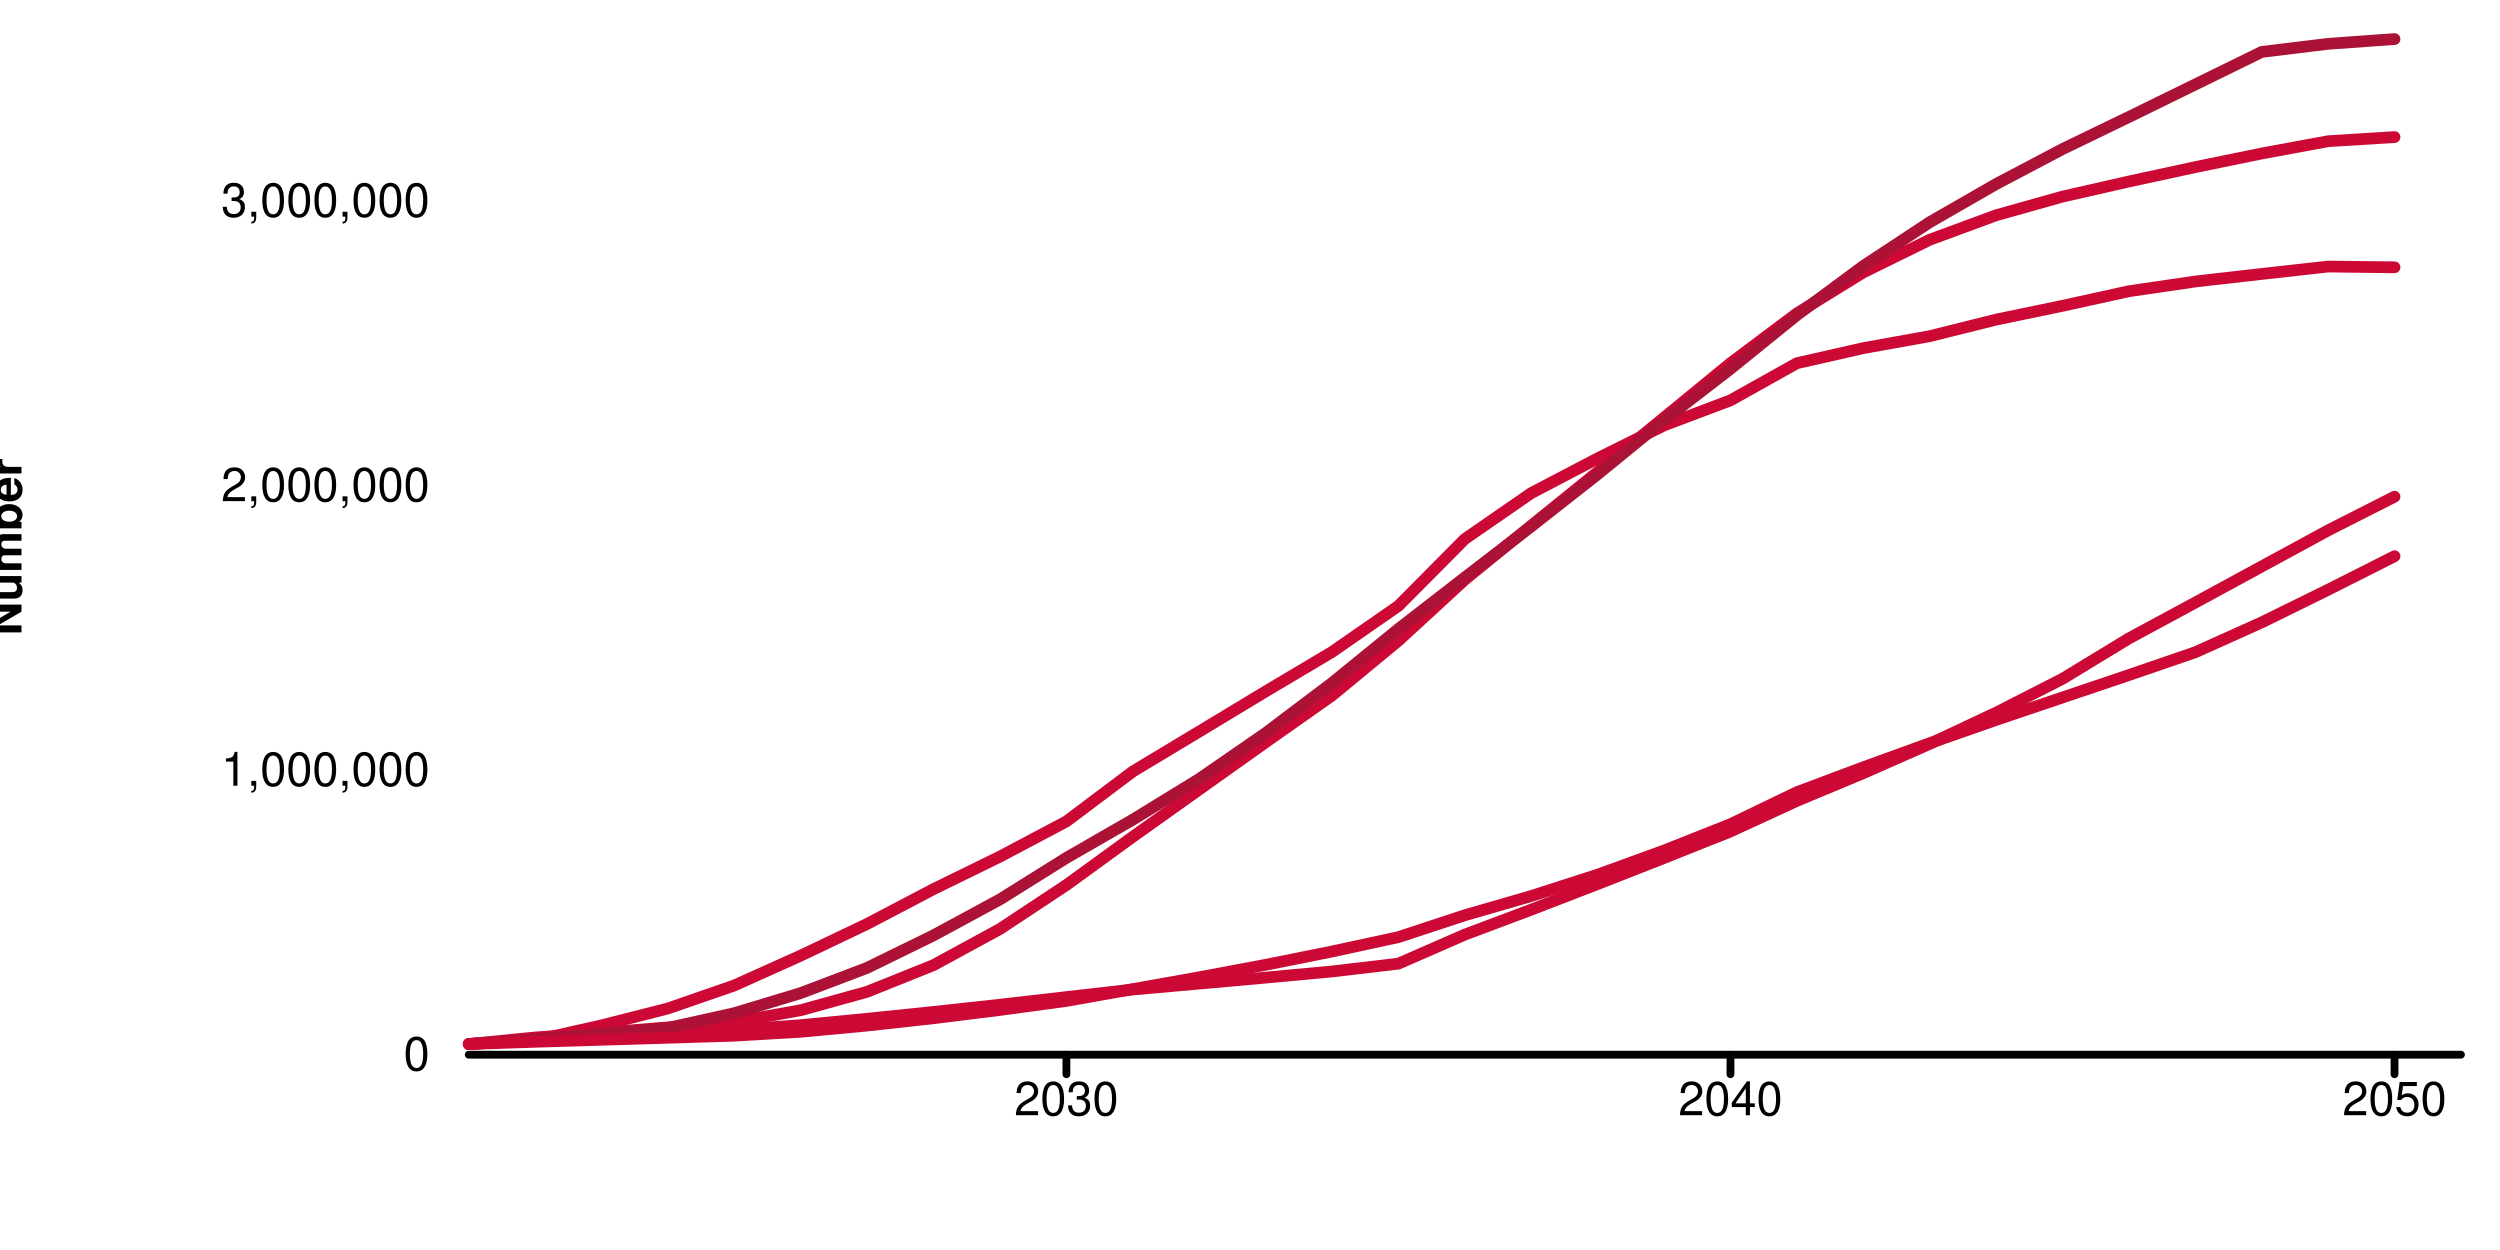
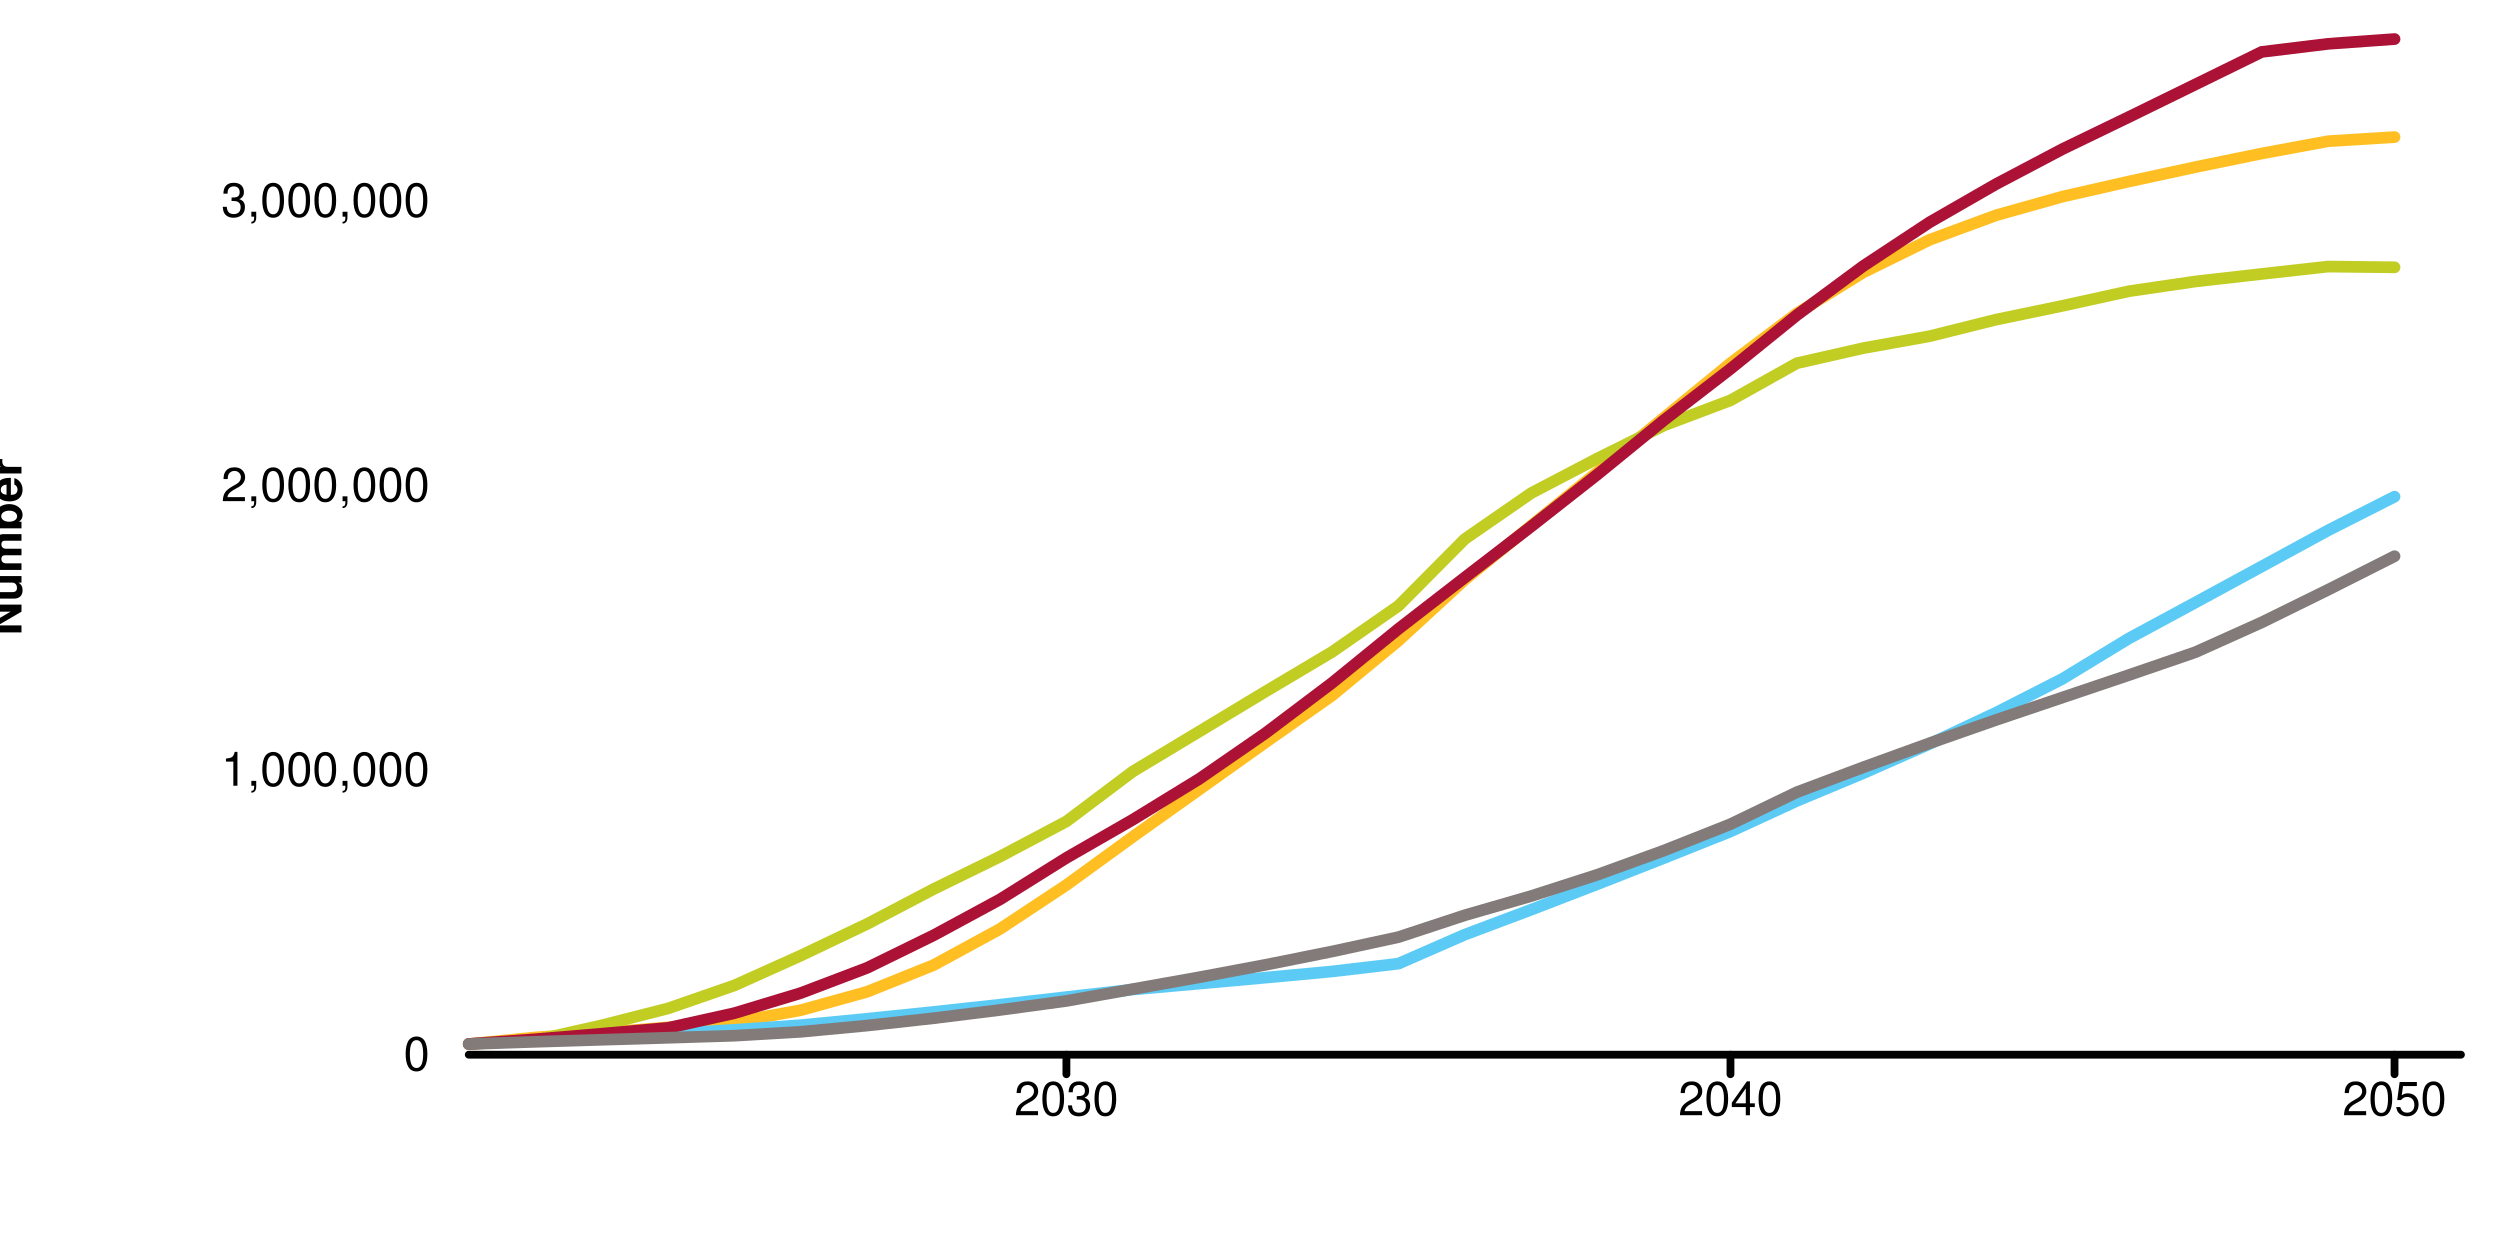
<svg xmlns="http://www.w3.org/2000/svg" width="640" height="320" viewBox="0 0 640 320" style="overflow:display" preserveAspectRatio="xMinYMin meet" overflow="visible">
  <defs>
    <style>
	.data-series path.line { fill-opacity: 0; }
	.data-series path.line.dotted { stroke-dasharray: 12 20 }
	.data-series circle { display: none; }
	.data-series:hover path.line, .data-series.on path.line { stroke-width: 5; }
	.data-series:hover circle, .data-series.on circle { display: inline; }
	.data-series circle:hover, .data-series circle.on { r: 6px!important; fill: black; }
	.grid { font-family: "Helvetica Neue",Helvetica,Arial,"Lucida Grande",sans-serif; }
	.grid line { stroke: rgb(0,0,0); stroke-width: 2; stroke-linecap: round; }
	.grid.grid-x text { text-anchor: middle; dominant-baseline: hanging; transform: translateY(10px); }
	.grid.grid-y text { text-anchor: end; dominant-baseline: middle; transform: translateX(-10px); }
	</style>
  </defs>
  <g class="grid grid-y">
    <line x1="120" y1="270" x2="630" y2="270" data-left="120" />
    <text x="120" y="270" text-anchor="end">0</text>
    <text x="120" y="197.15" text-anchor="end">1,000,000</text>
    <text x="120" y="124.3" text-anchor="end">2,000,000</text>
    <text x="120" y="51.45" text-anchor="end">3,000,000</text>
    <text style="text-anchor:middle;dominant-baseline:hanging;font-weight:bold;transform: translateY(140px) rotate(-90deg);">Number</text>
  </g>
  <g class="grid grid-x">
    <line class="tick" x1="273" y1="270" x2="273" y2="275" />
    <text x="273" y="270" text-anchor="middle">2030</text>
    <line class="tick" x1="443" y1="270" x2="443" y2="275" />
    <text x="443" y="270" text-anchor="middle">2040</text>
    <line class="tick" x1="613" y1="270" x2="613" y2="275" />
    <text x="613" y="270" text-anchor="middle">2050</text>
    <text style="text-anchor:middle;dominant-baseline:hanging;font-weight:bold;transform: translateY(140px) rotate(-90deg);" />
  </g>
  <g data-scenario="consumer-transformation" class="data-series">
-     <path d="M 120.00,267.27L 137.00,265.59L 154.00,264.36L 171.00,263.01L 188.00,261.65L 205.00,258.61L 222.00,253.89L 239.00,247.06L 256.00,237.81L 273.00,226.56L 290.00,214.21L 307.00,202.11L 324.00,190.02L 341.00,178.05L 358.00,164.02L 375.00,148.39L 392.00,134.55L 409.00,120.81L 426.00,106.90L 443.00,92.98L 460.00,80.22L 477.00,69.73L 494.00,61.38L 511.00,55.11L 528.00,50.33L 545.00,46.46L 562.00,42.78L 579.00,39.29L 596.00,36.15L 613.00,35.09" id="Consumer Transformation" class="line" stroke="#cc0935" stroke-width="3" stroke-linecap="round" />
-     <circle cx="120.00" cy="267.27" data-y="37489" data-x="2021" r="4" fill="#cc0935" />
-     <circle cx="137.00" cy="265.59" data-y="60496" data-x="2022" r="4" fill="#cc0935" />
-     <circle cx="154.00" cy="264.36" data-y="77413" data-x="2023" r="4" fill="#cc0935" />
-     <circle cx="171.00" cy="263.01" data-y="95995" data-x="2024" r="4" fill="#cc0935" />
-     <circle cx="188.00" cy="261.65" data-y="114619" data-x="2025" r="4" fill="#cc0935" />
-     <circle cx="205.00" cy="258.61" data-y="156372" data-x="2026" r="4" fill="#cc0935" />
-     <circle cx="222.00" cy="253.89" data-y="221081" data-x="2027" r="4" fill="#cc0935" />
-     <circle cx="239.00" cy="247.06" data-y="314858" data-x="2028" r="4" fill="#cc0935" />
-     <circle cx="256.00" cy="237.81" data-y="441924" data-x="2029" r="4" fill="#cc0935" />
-     <circle cx="273.00" cy="226.56" data-y="596248" data-x="2030" r="4" fill="#cc0935" />
-     <circle cx="290.00" cy="214.21" data-y="765830" data-x="2031" r="4" fill="#cc0935" />
-     <circle cx="307.00" cy="202.11" data-y="931864" data-x="2032" r="4" fill="#cc0935" />
-     <circle cx="324.00" cy="190.02" data-y="1097830" data-x="2033" r="4" fill="#cc0935" />
-     <circle cx="341.00" cy="178.05" data-y="1262231" data-x="2034" r="4" fill="#cc0935" />
-     <circle cx="358.00" cy="164.02" data-y="1454771" data-x="2035" r="4" fill="#cc0935" />
-     <circle cx="375.00" cy="148.39" data-y="1669376" data-x="2036" r="4" fill="#cc0935" />
-     <circle cx="392.00" cy="134.55" data-y="1859240" data-x="2037" r="4" fill="#cc0935" />
-     <circle cx="409.00" cy="120.81" data-y="2047886" data-x="2038" r="4" fill="#cc0935" />
-     <circle cx="426.00" cy="106.90" data-y="2238883" data-x="2039" r="4" fill="#cc0935" />
-     <circle cx="443.00" cy="92.98" data-y="2429889" data-x="2040" r="4" fill="#cc0935" />
-     <circle cx="460.00" cy="80.22" data-y="2605072" data-x="2041" r="4" fill="#cc0935" />
-     <circle cx="477.00" cy="69.73" data-y="2749066" data-x="2042" r="4" fill="#cc0935" />
-     <circle cx="494.00" cy="61.38" data-y="2863692" data-x="2043" r="4" fill="#cc0935" />
-     <circle cx="511.00" cy="55.11" data-y="2949779" data-x="2044" r="4" fill="#cc0935" />
-     <circle cx="528.00" cy="50.33" data-y="3015398" data-x="2045" r="4" fill="#cc0935" />
-     <circle cx="545.00" cy="46.46" data-y="3068450" data-x="2046" r="4" fill="#cc0935" />
-     <circle cx="562.00" cy="42.78" data-y="3118991" data-x="2047" r="4" fill="#cc0935" />
-     <circle cx="579.00" cy="39.29" data-y="3166960" data-x="2048" r="4" fill="#cc0935" />
-     <circle cx="596.00" cy="36.15" data-y="3209984" data-x="2049" r="4" fill="#cc0935" />
-     <circle cx="613.00" cy="35.09" data-y="3224513" data-x="2050" r="4" fill="#cc0935" />
+     <path d="M 120.00,267.27L 137.00,265.59L 154.00,264.36L 171.00,263.01L 188.00,261.65L 205.00,258.61L 222.00,253.89L 239.00,247.06L 256.00,237.81L 273.00,226.56L 290.00,214.21L 307.00,202.11L 324.00,190.02L 341.00,178.05L 358.00,164.02L 375.00,148.39L 392.00,134.55L 409.00,120.81L 426.00,106.90L 443.00,92.98L 460.00,80.22L 477.00,69.73L 494.00,61.38L 511.00,55.11L 528.00,50.33L 545.00,46.46L 562.00,42.78L 579.00,39.29L 596.00,36.15L 613.00,35.09" id="Consumer Transformation" class="line" stroke="#FFBF22" stroke-width="3" stroke-linecap="round" />
+     <circle cx="120.00" cy="267.27" data-y="37489" data-x="2021" r="4" fill="#FFBF22" />
+     <circle cx="137.00" cy="265.59" data-y="60496" data-x="2022" r="4" fill="#FFBF22" />
+     <circle cx="154.00" cy="264.36" data-y="77413" data-x="2023" r="4" fill="#FFBF22" />
+     <circle cx="171.00" cy="263.01" data-y="95995" data-x="2024" r="4" fill="#FFBF22" />
+     <circle cx="188.00" cy="261.65" data-y="114619" data-x="2025" r="4" fill="#FFBF22" />
+     <circle cx="205.00" cy="258.61" data-y="156372" data-x="2026" r="4" fill="#FFBF22" />
+     <circle cx="222.00" cy="253.89" data-y="221081" data-x="2027" r="4" fill="#FFBF22" />
+     <circle cx="239.00" cy="247.06" data-y="314858" data-x="2028" r="4" fill="#FFBF22" />
+     <circle cx="256.00" cy="237.81" data-y="441924" data-x="2029" r="4" fill="#FFBF22" />
+     <circle cx="273.00" cy="226.56" data-y="596248" data-x="2030" r="4" fill="#FFBF22" />
+     <circle cx="290.00" cy="214.21" data-y="765830" data-x="2031" r="4" fill="#FFBF22" />
+     <circle cx="307.00" cy="202.11" data-y="931864" data-x="2032" r="4" fill="#FFBF22" />
+     <circle cx="324.00" cy="190.02" data-y="1097830" data-x="2033" r="4" fill="#FFBF22" />
+     <circle cx="341.00" cy="178.05" data-y="1262231" data-x="2034" r="4" fill="#FFBF22" />
+     <circle cx="358.00" cy="164.02" data-y="1454771" data-x="2035" r="4" fill="#FFBF22" />
+     <circle cx="375.00" cy="148.39" data-y="1669376" data-x="2036" r="4" fill="#FFBF22" />
+     <circle cx="392.00" cy="134.55" data-y="1859240" data-x="2037" r="4" fill="#FFBF22" />
+     <circle cx="409.00" cy="120.81" data-y="2047886" data-x="2038" r="4" fill="#FFBF22" />
+     <circle cx="426.00" cy="106.90" data-y="2238883" data-x="2039" r="4" fill="#FFBF22" />
+     <circle cx="443.00" cy="92.98" data-y="2429889" data-x="2040" r="4" fill="#FFBF22" />
+     <circle cx="460.00" cy="80.22" data-y="2605072" data-x="2041" r="4" fill="#FFBF22" />
+     <circle cx="477.00" cy="69.73" data-y="2749066" data-x="2042" r="4" fill="#FFBF22" />
+     <circle cx="494.00" cy="61.38" data-y="2863692" data-x="2043" r="4" fill="#FFBF22" />
+     <circle cx="511.00" cy="55.11" data-y="2949779" data-x="2044" r="4" fill="#FFBF22" />
+     <circle cx="528.00" cy="50.33" data-y="3015398" data-x="2045" r="4" fill="#FFBF22" />
+     <circle cx="545.00" cy="46.46" data-y="3068450" data-x="2046" r="4" fill="#FFBF22" />
+     <circle cx="562.00" cy="42.78" data-y="3118991" data-x="2047" r="4" fill="#FFBF22" />
+     <circle cx="579.00" cy="39.29" data-y="3166960" data-x="2048" r="4" fill="#FFBF22" />
+     <circle cx="596.00" cy="36.15" data-y="3209984" data-x="2049" r="4" fill="#FFBF22" />
+     <circle cx="613.00" cy="35.09" data-y="3224513" data-x="2050" r="4" fill="#FFBF22" />
  </g>
  <g data-scenario="system-transformation" class="data-series">
-     <path d="M 120.00,267.27L 137.00,266.31L 154.00,265.50L 171.00,264.62L 188.00,263.64L 205.00,262.44L 222.00,260.80L 239.00,259.05L 256.00,257.20L 273.00,255.25L 290.00,253.31L 307.00,251.80L 324.00,250.27L 341.00,248.69L 358.00,246.69L 375.00,239.26L 392.00,232.87L 409.00,226.31L 426.00,219.64L 443.00,212.85L 460.00,205.02L 477.00,197.93L 494.00,190.43L 511.00,182.44L 528.00,173.77L 545.00,163.43L 562.00,154.25L 579.00,145.01L 596.00,135.77L 613.00,127.15" id="System Transformation" class="line" stroke="#cc0935" stroke-width="3" stroke-linecap="round" />
-     <circle cx="120.00" cy="267.27" data-y="37489" data-x="2021" r="4" fill="#cc0935" />
-     <circle cx="137.00" cy="266.31" data-y="50677" data-x="2022" r="4" fill="#cc0935" />
-     <circle cx="154.00" cy="265.50" data-y="61770" data-x="2023" r="4" fill="#cc0935" />
-     <circle cx="171.00" cy="264.62" data-y="73786" data-x="2024" r="4" fill="#cc0935" />
-     <circle cx="188.00" cy="263.64" data-y="87361" data-x="2025" r="4" fill="#cc0935" />
-     <circle cx="205.00" cy="262.44" data-y="103708" data-x="2026" r="4" fill="#cc0935" />
-     <circle cx="222.00" cy="260.80" data-y="126231" data-x="2027" r="4" fill="#cc0935" />
-     <circle cx="239.00" cy="259.05" data-y="150254" data-x="2028" r="4" fill="#cc0935" />
-     <circle cx="256.00" cy="257.20" data-y="175686" data-x="2029" r="4" fill="#cc0935" />
-     <circle cx="273.00" cy="255.25" data-y="202468" data-x="2030" r="4" fill="#cc0935" />
-     <circle cx="290.00" cy="253.31" data-y="229157" data-x="2031" r="4" fill="#cc0935" />
-     <circle cx="307.00" cy="251.80" data-y="249861" data-x="2032" r="4" fill="#cc0935" />
-     <circle cx="324.00" cy="250.27" data-y="270891" data-x="2033" r="4" fill="#cc0935" />
-     <circle cx="341.00" cy="248.69" data-y="292543" data-x="2034" r="4" fill="#cc0935" />
-     <circle cx="358.00" cy="246.69" data-y="319920" data-x="2035" r="4" fill="#cc0935" />
-     <circle cx="375.00" cy="239.26" data-y="421922" data-x="2036" r="4" fill="#cc0935" />
-     <circle cx="392.00" cy="232.87" data-y="509682" data-x="2037" r="4" fill="#cc0935" />
-     <circle cx="409.00" cy="226.31" data-y="599681" data-x="2038" r="4" fill="#cc0935" />
-     <circle cx="426.00" cy="219.64" data-y="691302" data-x="2039" r="4" fill="#cc0935" />
-     <circle cx="443.00" cy="212.85" data-y="784423" data-x="2040" r="4" fill="#cc0935" />
-     <circle cx="460.00" cy="205.02" data-y="891919" data-x="2041" r="4" fill="#cc0935" />
-     <circle cx="477.00" cy="197.93" data-y="989289" data-x="2042" r="4" fill="#cc0935" />
-     <circle cx="494.00" cy="190.43" data-y="1092255" data-x="2043" r="4" fill="#cc0935" />
-     <circle cx="511.00" cy="182.44" data-y="1201967" data-x="2044" r="4" fill="#cc0935" />
-     <circle cx="528.00" cy="173.77" data-y="1320880" data-x="2045" r="4" fill="#cc0935" />
-     <circle cx="545.00" cy="163.43" data-y="1462854" data-x="2046" r="4" fill="#cc0935" />
-     <circle cx="562.00" cy="154.25" data-y="1588838" data-x="2047" r="4" fill="#cc0935" />
-     <circle cx="579.00" cy="145.01" data-y="1715673" data-x="2048" r="4" fill="#cc0935" />
-     <circle cx="596.00" cy="135.77" data-y="1842561" data-x="2049" r="4" fill="#cc0935" />
-     <circle cx="613.00" cy="127.15" data-y="1960917" data-x="2050" r="4" fill="#cc0935" />
+     <path d="M 120.00,267.27L 137.00,266.31L 154.00,265.50L 171.00,264.62L 188.00,263.64L 205.00,262.44L 222.00,260.80L 239.00,259.05L 256.00,257.20L 273.00,255.25L 290.00,253.31L 307.00,251.80L 324.00,250.27L 341.00,248.69L 358.00,246.69L 375.00,239.26L 392.00,232.87L 409.00,226.31L 426.00,219.64L 443.00,212.85L 460.00,205.02L 477.00,197.93L 494.00,190.43L 511.00,182.44L 528.00,173.77L 545.00,163.43L 562.00,154.25L 579.00,145.01L 596.00,135.77L 613.00,127.15" id="System Transformation" class="line" stroke="#5BCBF5" stroke-width="3" stroke-linecap="round" />
+     <circle cx="120.00" cy="267.27" data-y="37489" data-x="2021" r="4" fill="#5BCBF5" />
+     <circle cx="137.00" cy="266.31" data-y="50677" data-x="2022" r="4" fill="#5BCBF5" />
+     <circle cx="154.00" cy="265.50" data-y="61770" data-x="2023" r="4" fill="#5BCBF5" />
+     <circle cx="171.00" cy="264.62" data-y="73786" data-x="2024" r="4" fill="#5BCBF5" />
+     <circle cx="188.00" cy="263.64" data-y="87361" data-x="2025" r="4" fill="#5BCBF5" />
+     <circle cx="205.00" cy="262.44" data-y="103708" data-x="2026" r="4" fill="#5BCBF5" />
+     <circle cx="222.00" cy="260.80" data-y="126231" data-x="2027" r="4" fill="#5BCBF5" />
+     <circle cx="239.00" cy="259.05" data-y="150254" data-x="2028" r="4" fill="#5BCBF5" />
+     <circle cx="256.00" cy="257.20" data-y="175686" data-x="2029" r="4" fill="#5BCBF5" />
+     <circle cx="273.00" cy="255.25" data-y="202468" data-x="2030" r="4" fill="#5BCBF5" />
+     <circle cx="290.00" cy="253.31" data-y="229157" data-x="2031" r="4" fill="#5BCBF5" />
+     <circle cx="307.00" cy="251.80" data-y="249861" data-x="2032" r="4" fill="#5BCBF5" />
+     <circle cx="324.00" cy="250.27" data-y="270891" data-x="2033" r="4" fill="#5BCBF5" />
+     <circle cx="341.00" cy="248.69" data-y="292543" data-x="2034" r="4" fill="#5BCBF5" />
+     <circle cx="358.00" cy="246.69" data-y="319920" data-x="2035" r="4" fill="#5BCBF5" />
+     <circle cx="375.00" cy="239.26" data-y="421922" data-x="2036" r="4" fill="#5BCBF5" />
+     <circle cx="392.00" cy="232.87" data-y="509682" data-x="2037" r="4" fill="#5BCBF5" />
+     <circle cx="409.00" cy="226.31" data-y="599681" data-x="2038" r="4" fill="#5BCBF5" />
+     <circle cx="426.00" cy="219.64" data-y="691302" data-x="2039" r="4" fill="#5BCBF5" />
+     <circle cx="443.00" cy="212.85" data-y="784423" data-x="2040" r="4" fill="#5BCBF5" />
+     <circle cx="460.00" cy="205.02" data-y="891919" data-x="2041" r="4" fill="#5BCBF5" />
+     <circle cx="477.00" cy="197.93" data-y="989289" data-x="2042" r="4" fill="#5BCBF5" />
+     <circle cx="494.00" cy="190.43" data-y="1092255" data-x="2043" r="4" fill="#5BCBF5" />
+     <circle cx="511.00" cy="182.44" data-y="1201967" data-x="2044" r="4" fill="#5BCBF5" />
+     <circle cx="528.00" cy="173.77" data-y="1320880" data-x="2045" r="4" fill="#5BCBF5" />
+     <circle cx="545.00" cy="163.43" data-y="1462854" data-x="2046" r="4" fill="#5BCBF5" />
+     <circle cx="562.00" cy="154.25" data-y="1588838" data-x="2047" r="4" fill="#5BCBF5" />
+     <circle cx="579.00" cy="145.01" data-y="1715673" data-x="2048" r="4" fill="#5BCBF5" />
+     <circle cx="596.00" cy="135.77" data-y="1842561" data-x="2049" r="4" fill="#5BCBF5" />
+     <circle cx="613.00" cy="127.15" data-y="1960917" data-x="2050" r="4" fill="#5BCBF5" />
  </g>
  <g data-scenario="leading-the-way" class="data-series">
-     <path d="M 120.00,267.27L 137.00,266.31L 154.00,262.49L 171.00,258.16L 188.00,252.27L 205.00,244.63L 222.00,236.52L 239.00,227.60L 256.00,219.28L 273.00,210.28L 290.00,197.50L 307.00,187.27L 324.00,177.01L 341.00,166.90L 358.00,155.10L 375.00,137.98L 392.00,126.23L 409.00,117.33L 426.00,108.90L 443.00,102.49L 460.00,92.98L 477.00,89.12L 494.00,86.06L 511.00,81.82L 528.00,78.29L 545.00,74.55L 562.00,72.06L 579.00,70.13L 596.00,68.24L 613.00,68.43" id="Leading The Way" class="line" stroke="#cc0935" stroke-width="3" stroke-linecap="round" />
-     <circle cx="120.00" cy="267.27" data-y="37489" data-x="2021" r="4" fill="#cc0935" />
-     <circle cx="137.00" cy="266.31" data-y="50600" data-x="2022" r="4" fill="#cc0935" />
-     <circle cx="154.00" cy="262.49" data-y="103025" data-x="2023" r="4" fill="#cc0935" />
-     <circle cx="171.00" cy="258.16" data-y="162562" data-x="2024" r="4" fill="#cc0935" />
-     <circle cx="188.00" cy="252.27" data-y="243436" data-x="2025" r="4" fill="#cc0935" />
-     <circle cx="205.00" cy="244.63" data-y="348261" data-x="2026" r="4" fill="#cc0935" />
-     <circle cx="222.00" cy="236.52" data-y="459519" data-x="2027" r="4" fill="#cc0935" />
-     <circle cx="239.00" cy="227.60" data-y="582052" data-x="2028" r="4" fill="#cc0935" />
-     <circle cx="256.00" cy="219.28" data-y="696226" data-x="2029" r="4" fill="#cc0935" />
-     <circle cx="273.00" cy="210.28" data-y="819729" data-x="2030" r="4" fill="#cc0935" />
-     <circle cx="290.00" cy="197.50" data-y="995154" data-x="2031" r="4" fill="#cc0935" />
-     <circle cx="307.00" cy="187.27" data-y="1135593" data-x="2032" r="4" fill="#cc0935" />
-     <circle cx="324.00" cy="177.01" data-y="1276492" data-x="2033" r="4" fill="#cc0935" />
-     <circle cx="341.00" cy="166.90" data-y="1415215" data-x="2034" r="4" fill="#cc0935" />
-     <circle cx="358.00" cy="155.10" data-y="1577155" data-x="2035" r="4" fill="#cc0935" />
-     <circle cx="375.00" cy="137.98" data-y="1812229" data-x="2036" r="4" fill="#cc0935" />
-     <circle cx="392.00" cy="126.23" data-y="1973560" data-x="2037" r="4" fill="#cc0935" />
-     <circle cx="409.00" cy="117.33" data-y="2095636" data-x="2038" r="4" fill="#cc0935" />
-     <circle cx="426.00" cy="108.90" data-y="2211400" data-x="2039" r="4" fill="#cc0935" />
-     <circle cx="443.00" cy="102.49" data-y="2299343" data-x="2040" r="4" fill="#cc0935" />
-     <circle cx="460.00" cy="92.98" data-y="2429904" data-x="2041" r="4" fill="#cc0935" />
-     <circle cx="477.00" cy="89.12" data-y="2482919" data-x="2042" r="4" fill="#cc0935" />
-     <circle cx="494.00" cy="86.06" data-y="2524877" data-x="2043" r="4" fill="#cc0935" />
-     <circle cx="511.00" cy="81.82" data-y="2583176" data-x="2044" r="4" fill="#cc0935" />
-     <circle cx="528.00" cy="78.29" data-y="2631525" data-x="2045" r="4" fill="#cc0935" />
-     <circle cx="545.00" cy="74.55" data-y="2682923" data-x="2046" r="4" fill="#cc0935" />
-     <circle cx="562.00" cy="72.06" data-y="2717146" data-x="2047" r="4" fill="#cc0935" />
-     <circle cx="579.00" cy="70.13" data-y="2743544" data-x="2048" r="4" fill="#cc0935" />
-     <circle cx="596.00" cy="68.24" data-y="2769537" data-x="2049" r="4" fill="#cc0935" />
-     <circle cx="613.00" cy="68.43" data-y="2766866" data-x="2050" r="4" fill="#cc0935" />
+     <path d="M 120.00,267.27L 137.00,266.31L 154.00,262.49L 171.00,258.16L 188.00,252.27L 205.00,244.63L 222.00,236.52L 239.00,227.60L 256.00,219.28L 273.00,210.28L 290.00,197.50L 307.00,187.27L 324.00,177.01L 341.00,166.90L 358.00,155.10L 375.00,137.98L 392.00,126.23L 409.00,117.33L 426.00,108.90L 443.00,102.49L 460.00,92.98L 477.00,89.12L 494.00,86.06L 511.00,81.82L 528.00,78.29L 545.00,74.55L 562.00,72.06L 579.00,70.13L 596.00,68.24L 613.00,68.43" id="Leading The Way" class="line" stroke="#C2CD23" stroke-width="3" stroke-linecap="round" />
+     <circle cx="120.00" cy="267.27" data-y="37489" data-x="2021" r="4" fill="#C2CD23" />
+     <circle cx="137.00" cy="266.31" data-y="50600" data-x="2022" r="4" fill="#C2CD23" />
+     <circle cx="154.00" cy="262.49" data-y="103025" data-x="2023" r="4" fill="#C2CD23" />
+     <circle cx="171.00" cy="258.16" data-y="162562" data-x="2024" r="4" fill="#C2CD23" />
+     <circle cx="188.00" cy="252.27" data-y="243436" data-x="2025" r="4" fill="#C2CD23" />
+     <circle cx="205.00" cy="244.63" data-y="348261" data-x="2026" r="4" fill="#C2CD23" />
+     <circle cx="222.00" cy="236.52" data-y="459519" data-x="2027" r="4" fill="#C2CD23" />
+     <circle cx="239.00" cy="227.60" data-y="582052" data-x="2028" r="4" fill="#C2CD23" />
+     <circle cx="256.00" cy="219.28" data-y="696226" data-x="2029" r="4" fill="#C2CD23" />
+     <circle cx="273.00" cy="210.28" data-y="819729" data-x="2030" r="4" fill="#C2CD23" />
+     <circle cx="290.00" cy="197.50" data-y="995154" data-x="2031" r="4" fill="#C2CD23" />
+     <circle cx="307.00" cy="187.27" data-y="1135593" data-x="2032" r="4" fill="#C2CD23" />
+     <circle cx="324.00" cy="177.01" data-y="1276492" data-x="2033" r="4" fill="#C2CD23" />
+     <circle cx="341.00" cy="166.90" data-y="1415215" data-x="2034" r="4" fill="#C2CD23" />
+     <circle cx="358.00" cy="155.10" data-y="1577155" data-x="2035" r="4" fill="#C2CD23" />
+     <circle cx="375.00" cy="137.98" data-y="1812229" data-x="2036" r="4" fill="#C2CD23" />
+     <circle cx="392.00" cy="126.23" data-y="1973560" data-x="2037" r="4" fill="#C2CD23" />
+     <circle cx="409.00" cy="117.33" data-y="2095636" data-x="2038" r="4" fill="#C2CD23" />
+     <circle cx="426.00" cy="108.90" data-y="2211400" data-x="2039" r="4" fill="#C2CD23" />
+     <circle cx="443.00" cy="102.49" data-y="2299343" data-x="2040" r="4" fill="#C2CD23" />
+     <circle cx="460.00" cy="92.98" data-y="2429904" data-x="2041" r="4" fill="#C2CD23" />
+     <circle cx="477.00" cy="89.12" data-y="2482919" data-x="2042" r="4" fill="#C2CD23" />
+     <circle cx="494.00" cy="86.06" data-y="2524877" data-x="2043" r="4" fill="#C2CD23" />
+     <circle cx="511.00" cy="81.82" data-y="2583176" data-x="2044" r="4" fill="#C2CD23" />
+     <circle cx="528.00" cy="78.29" data-y="2631525" data-x="2045" r="4" fill="#C2CD23" />
+     <circle cx="545.00" cy="74.55" data-y="2682923" data-x="2046" r="4" fill="#C2CD23" />
+     <circle cx="562.00" cy="72.06" data-y="2717146" data-x="2047" r="4" fill="#C2CD23" />
+     <circle cx="579.00" cy="70.13" data-y="2743544" data-x="2048" r="4" fill="#C2CD23" />
+     <circle cx="596.00" cy="68.24" data-y="2769537" data-x="2049" r="4" fill="#C2CD23" />
+     <circle cx="613.00" cy="68.43" data-y="2766866" data-x="2050" r="4" fill="#C2CD23" />
  </g>
  <g data-scenario="planning-scenario" class="data-series">
    <path d="M 120.00,267.25L 137.00,266.05L 154.00,264.64L 171.00,263.14L 188.00,259.37L 205.00,254.22L 222.00,247.76L 239.00,239.44L 256.00,230.24L 273.00,219.61L 290.00,209.83L 307.00,199.40L 324.00,187.66L 341.00,174.83L 358.00,161.00L 375.00,147.83L 392.00,134.76L 409.00,121.41L 426.00,107.54L 443.00,94.43L 460.00,80.67L 477.00,68.10L 494.00,56.89L 511.00,47.12L 528.00,38.16L 545.00,29.94L 562.00,21.62L 579.00,13.29L 596.00,11.22L 613.00,10.00" id="NPg Planning Scenario" class="line" stroke="#ab1236" stroke-width="3" stroke-linecap="round" />
    <circle cx="120.00" cy="267.25" data-y="37807" data-x="2021" r="4" fill="#ab1236" />
    <circle cx="137.00" cy="266.05" data-y="54255" data-x="2022" r="4" fill="#ab1236" />
    <circle cx="154.00" cy="264.64" data-y="73585" data-x="2023" r="4" fill="#ab1236" />
    <circle cx="171.00" cy="263.14" data-y="94167" data-x="2024" r="4" fill="#ab1236" />
    <circle cx="188.00" cy="259.37" data-y="145981" data-x="2025" r="4" fill="#ab1236" />
    <circle cx="205.00" cy="254.22" data-y="216586" data-x="2026" r="4" fill="#ab1236" />
    <circle cx="222.00" cy="247.76" data-y="305335" data-x="2027" r="4" fill="#ab1236" />
    <circle cx="239.00" cy="239.44" data-y="419489" data-x="2028" r="4" fill="#ab1236" />
    <circle cx="256.00" cy="230.24" data-y="545817" data-x="2029" r="4" fill="#ab1236" />
    <circle cx="273.00" cy="219.61" data-y="691754" data-x="2030" r="4" fill="#ab1236" />
    <circle cx="290.00" cy="209.83" data-y="825970" data-x="2031" r="4" fill="#ab1236" />
    <circle cx="307.00" cy="199.40" data-y="969084" data-x="2032" r="4" fill="#ab1236" />
    <circle cx="324.00" cy="187.66" data-y="1130282" data-x="2033" r="4" fill="#ab1236" />
    <circle cx="341.00" cy="174.83" data-y="1306315" data-x="2034" r="4" fill="#ab1236" />
    <circle cx="358.00" cy="161.00" data-y="1496164" data-x="2035" r="4" fill="#ab1236" />
    <circle cx="375.00" cy="147.83" data-y="1677062" data-x="2036" r="4" fill="#ab1236" />
    <circle cx="392.00" cy="134.76" data-y="1856404" data-x="2037" r="4" fill="#ab1236" />
    <circle cx="409.00" cy="121.41" data-y="2039602" data-x="2038" r="4" fill="#ab1236" />
    <circle cx="426.00" cy="107.54" data-y="2230016" data-x="2039" r="4" fill="#ab1236" />
    <circle cx="443.00" cy="94.43" data-y="2409952" data-x="2040" r="4" fill="#ab1236" />
    <circle cx="460.00" cy="80.67" data-y="2598963" data-x="2041" r="4" fill="#ab1236" />
    <circle cx="477.00" cy="68.10" data-y="2771448" data-x="2042" r="4" fill="#ab1236" />
    <circle cx="494.00" cy="56.89" data-y="2925286" data-x="2043" r="4" fill="#ab1236" />
    <circle cx="511.00" cy="47.12" data-y="3059379" data-x="2044" r="4" fill="#ab1236" />
    <circle cx="528.00" cy="38.16" data-y="3182376" data-x="2045" r="4" fill="#ab1236" />
    <circle cx="545.00" cy="29.94" data-y="3295319" data-x="2046" r="4" fill="#ab1236" />
    <circle cx="562.00" cy="21.62" data-y="3409463" data-x="2047" r="4" fill="#ab1236" />
    <circle cx="579.00" cy="13.29" data-y="3523789" data-x="2048" r="4" fill="#ab1236" />
    <circle cx="596.00" cy="11.22" data-y="3552198" data-x="2049" r="4" fill="#ab1236" />
    <circle cx="613.00" cy="10.00" data-y="3568971" data-x="2050" r="4" fill="#ab1236" />
  </g>
  <g data-scenario="falling-short" class="data-series">
-     <path d="M 120.00,267.27L 137.00,266.70L 154.00,266.18L 171.00,265.66L 188.00,265.14L 205.00,264.14L 222.00,262.54L 239.00,260.66L 256.00,258.55L 273.00,256.24L 290.00,253.21L 307.00,250.18L 324.00,246.99L 341.00,243.58L 358.00,239.90L 375.00,234.30L 392.00,229.38L 409.00,223.91L 426.00,217.73L 443.00,210.99L 460.00,202.80L 477.00,196.42L 494.00,190.25L 511.00,184.30L 528.00,178.55L 545.00,172.81L 562.00,166.97L 579.00,159.33L 596.00,150.97L 613.00,142.39" id="Falling Short" class="line" stroke="#cc0935" stroke-width="3" stroke-linecap="round" />
-     <circle cx="120.00" cy="267.27" data-y="37489" data-x="2021" r="4" fill="#cc0935" />
-     <circle cx="137.00" cy="266.70" data-y="45319" data-x="2022" r="4" fill="#cc0935" />
-     <circle cx="154.00" cy="266.18" data-y="52492" data-x="2023" r="4" fill="#cc0935" />
-     <circle cx="171.00" cy="265.66" data-y="59561" data-x="2024" r="4" fill="#cc0935" />
-     <circle cx="188.00" cy="265.14" data-y="66655" data-x="2025" r="4" fill="#cc0935" />
-     <circle cx="205.00" cy="264.14" data-y="80477" data-x="2026" r="4" fill="#cc0935" />
-     <circle cx="222.00" cy="262.54" data-y="102416" data-x="2027" r="4" fill="#cc0935" />
-     <circle cx="239.00" cy="260.66" data-y="128177" data-x="2028" r="4" fill="#cc0935" />
-     <circle cx="256.00" cy="258.55" data-y="157118" data-x="2029" r="4" fill="#cc0935" />
-     <circle cx="273.00" cy="256.24" data-y="188885" data-x="2030" r="4" fill="#cc0935" />
-     <circle cx="290.00" cy="253.21" data-y="230415" data-x="2031" r="4" fill="#cc0935" />
-     <circle cx="307.00" cy="250.18" data-y="272029" data-x="2032" r="4" fill="#cc0935" />
-     <circle cx="324.00" cy="246.99" data-y="315811" data-x="2033" r="4" fill="#cc0935" />
-     <circle cx="341.00" cy="243.58" data-y="362622" data-x="2034" r="4" fill="#cc0935" />
-     <circle cx="358.00" cy="239.90" data-y="413140" data-x="2035" r="4" fill="#cc0935" />
-     <circle cx="375.00" cy="234.30" data-y="489992" data-x="2036" r="4" fill="#cc0935" />
-     <circle cx="392.00" cy="229.38" data-y="557646" data-x="2037" r="4" fill="#cc0935" />
-     <circle cx="409.00" cy="223.91" data-y="632642" data-x="2038" r="4" fill="#cc0935" />
-     <circle cx="426.00" cy="217.73" data-y="717546" data-x="2039" r="4" fill="#cc0935" />
-     <circle cx="443.00" cy="210.99" data-y="810031" data-x="2040" r="4" fill="#cc0935" />
-     <circle cx="460.00" cy="202.80" data-y="922443" data-x="2041" r="4" fill="#cc0935" />
-     <circle cx="477.00" cy="196.42" data-y="1010025" data-x="2042" r="4" fill="#cc0935" />
-     <circle cx="494.00" cy="190.25" data-y="1094710" data-x="2043" r="4" fill="#cc0935" />
-     <circle cx="511.00" cy="184.30" data-y="1176424" data-x="2044" r="4" fill="#cc0935" />
-     <circle cx="528.00" cy="178.55" data-y="1255360" data-x="2045" r="4" fill="#cc0935" />
-     <circle cx="545.00" cy="172.81" data-y="1334079" data-x="2046" r="4" fill="#cc0935" />
-     <circle cx="562.00" cy="166.97" data-y="1414269" data-x="2047" r="4" fill="#cc0935" />
-     <circle cx="579.00" cy="159.33" data-y="1519187" data-x="2048" r="4" fill="#cc0935" />
-     <circle cx="596.00" cy="150.97" data-y="1633855" data-x="2049" r="4" fill="#cc0935" />
-     <circle cx="613.00" cy="142.39" data-y="1751705" data-x="2050" r="4" fill="#cc0935" />
+     <path d="M 120.00,267.27L 137.00,266.70L 154.00,266.18L 171.00,265.66L 188.00,265.14L 205.00,264.14L 222.00,262.54L 239.00,260.66L 256.00,258.55L 273.00,256.24L 290.00,253.21L 307.00,250.18L 324.00,246.99L 341.00,243.58L 358.00,239.90L 375.00,234.30L 392.00,229.38L 409.00,223.91L 426.00,217.73L 443.00,210.99L 460.00,202.80L 477.00,196.42L 494.00,190.25L 511.00,184.30L 528.00,178.55L 545.00,172.81L 562.00,166.97L 579.00,159.33L 596.00,150.97L 613.00,142.39" id="Falling Short" class="line" stroke="#827B7A" stroke-width="3" stroke-linecap="round" />
+     <circle cx="120.00" cy="267.27" data-y="37489" data-x="2021" r="4" fill="#827B7A" />
+     <circle cx="137.00" cy="266.70" data-y="45319" data-x="2022" r="4" fill="#827B7A" />
+     <circle cx="154.00" cy="266.18" data-y="52492" data-x="2023" r="4" fill="#827B7A" />
+     <circle cx="171.00" cy="265.66" data-y="59561" data-x="2024" r="4" fill="#827B7A" />
+     <circle cx="188.00" cy="265.14" data-y="66655" data-x="2025" r="4" fill="#827B7A" />
+     <circle cx="205.00" cy="264.14" data-y="80477" data-x="2026" r="4" fill="#827B7A" />
+     <circle cx="222.00" cy="262.54" data-y="102416" data-x="2027" r="4" fill="#827B7A" />
+     <circle cx="239.00" cy="260.66" data-y="128177" data-x="2028" r="4" fill="#827B7A" />
+     <circle cx="256.00" cy="258.55" data-y="157118" data-x="2029" r="4" fill="#827B7A" />
+     <circle cx="273.00" cy="256.24" data-y="188885" data-x="2030" r="4" fill="#827B7A" />
+     <circle cx="290.00" cy="253.21" data-y="230415" data-x="2031" r="4" fill="#827B7A" />
+     <circle cx="307.00" cy="250.18" data-y="272029" data-x="2032" r="4" fill="#827B7A" />
+     <circle cx="324.00" cy="246.99" data-y="315811" data-x="2033" r="4" fill="#827B7A" />
+     <circle cx="341.00" cy="243.58" data-y="362622" data-x="2034" r="4" fill="#827B7A" />
+     <circle cx="358.00" cy="239.90" data-y="413140" data-x="2035" r="4" fill="#827B7A" />
+     <circle cx="375.00" cy="234.30" data-y="489992" data-x="2036" r="4" fill="#827B7A" />
+     <circle cx="392.00" cy="229.38" data-y="557646" data-x="2037" r="4" fill="#827B7A" />
+     <circle cx="409.00" cy="223.91" data-y="632642" data-x="2038" r="4" fill="#827B7A" />
+     <circle cx="426.00" cy="217.73" data-y="717546" data-x="2039" r="4" fill="#827B7A" />
+     <circle cx="443.00" cy="210.99" data-y="810031" data-x="2040" r="4" fill="#827B7A" />
+     <circle cx="460.00" cy="202.80" data-y="922443" data-x="2041" r="4" fill="#827B7A" />
+     <circle cx="477.00" cy="196.42" data-y="1010025" data-x="2042" r="4" fill="#827B7A" />
+     <circle cx="494.00" cy="190.25" data-y="1094710" data-x="2043" r="4" fill="#827B7A" />
+     <circle cx="511.00" cy="184.30" data-y="1176424" data-x="2044" r="4" fill="#827B7A" />
+     <circle cx="528.00" cy="178.55" data-y="1255360" data-x="2045" r="4" fill="#827B7A" />
+     <circle cx="545.00" cy="172.81" data-y="1334079" data-x="2046" r="4" fill="#827B7A" />
+     <circle cx="562.00" cy="166.97" data-y="1414269" data-x="2047" r="4" fill="#827B7A" />
+     <circle cx="579.00" cy="159.33" data-y="1519187" data-x="2048" r="4" fill="#827B7A" />
+     <circle cx="596.00" cy="150.97" data-y="1633855" data-x="2049" r="4" fill="#827B7A" />
+     <circle cx="613.00" cy="142.39" data-y="1751705" data-x="2050" r="4" fill="#827B7A" />
  </g>
</svg>
